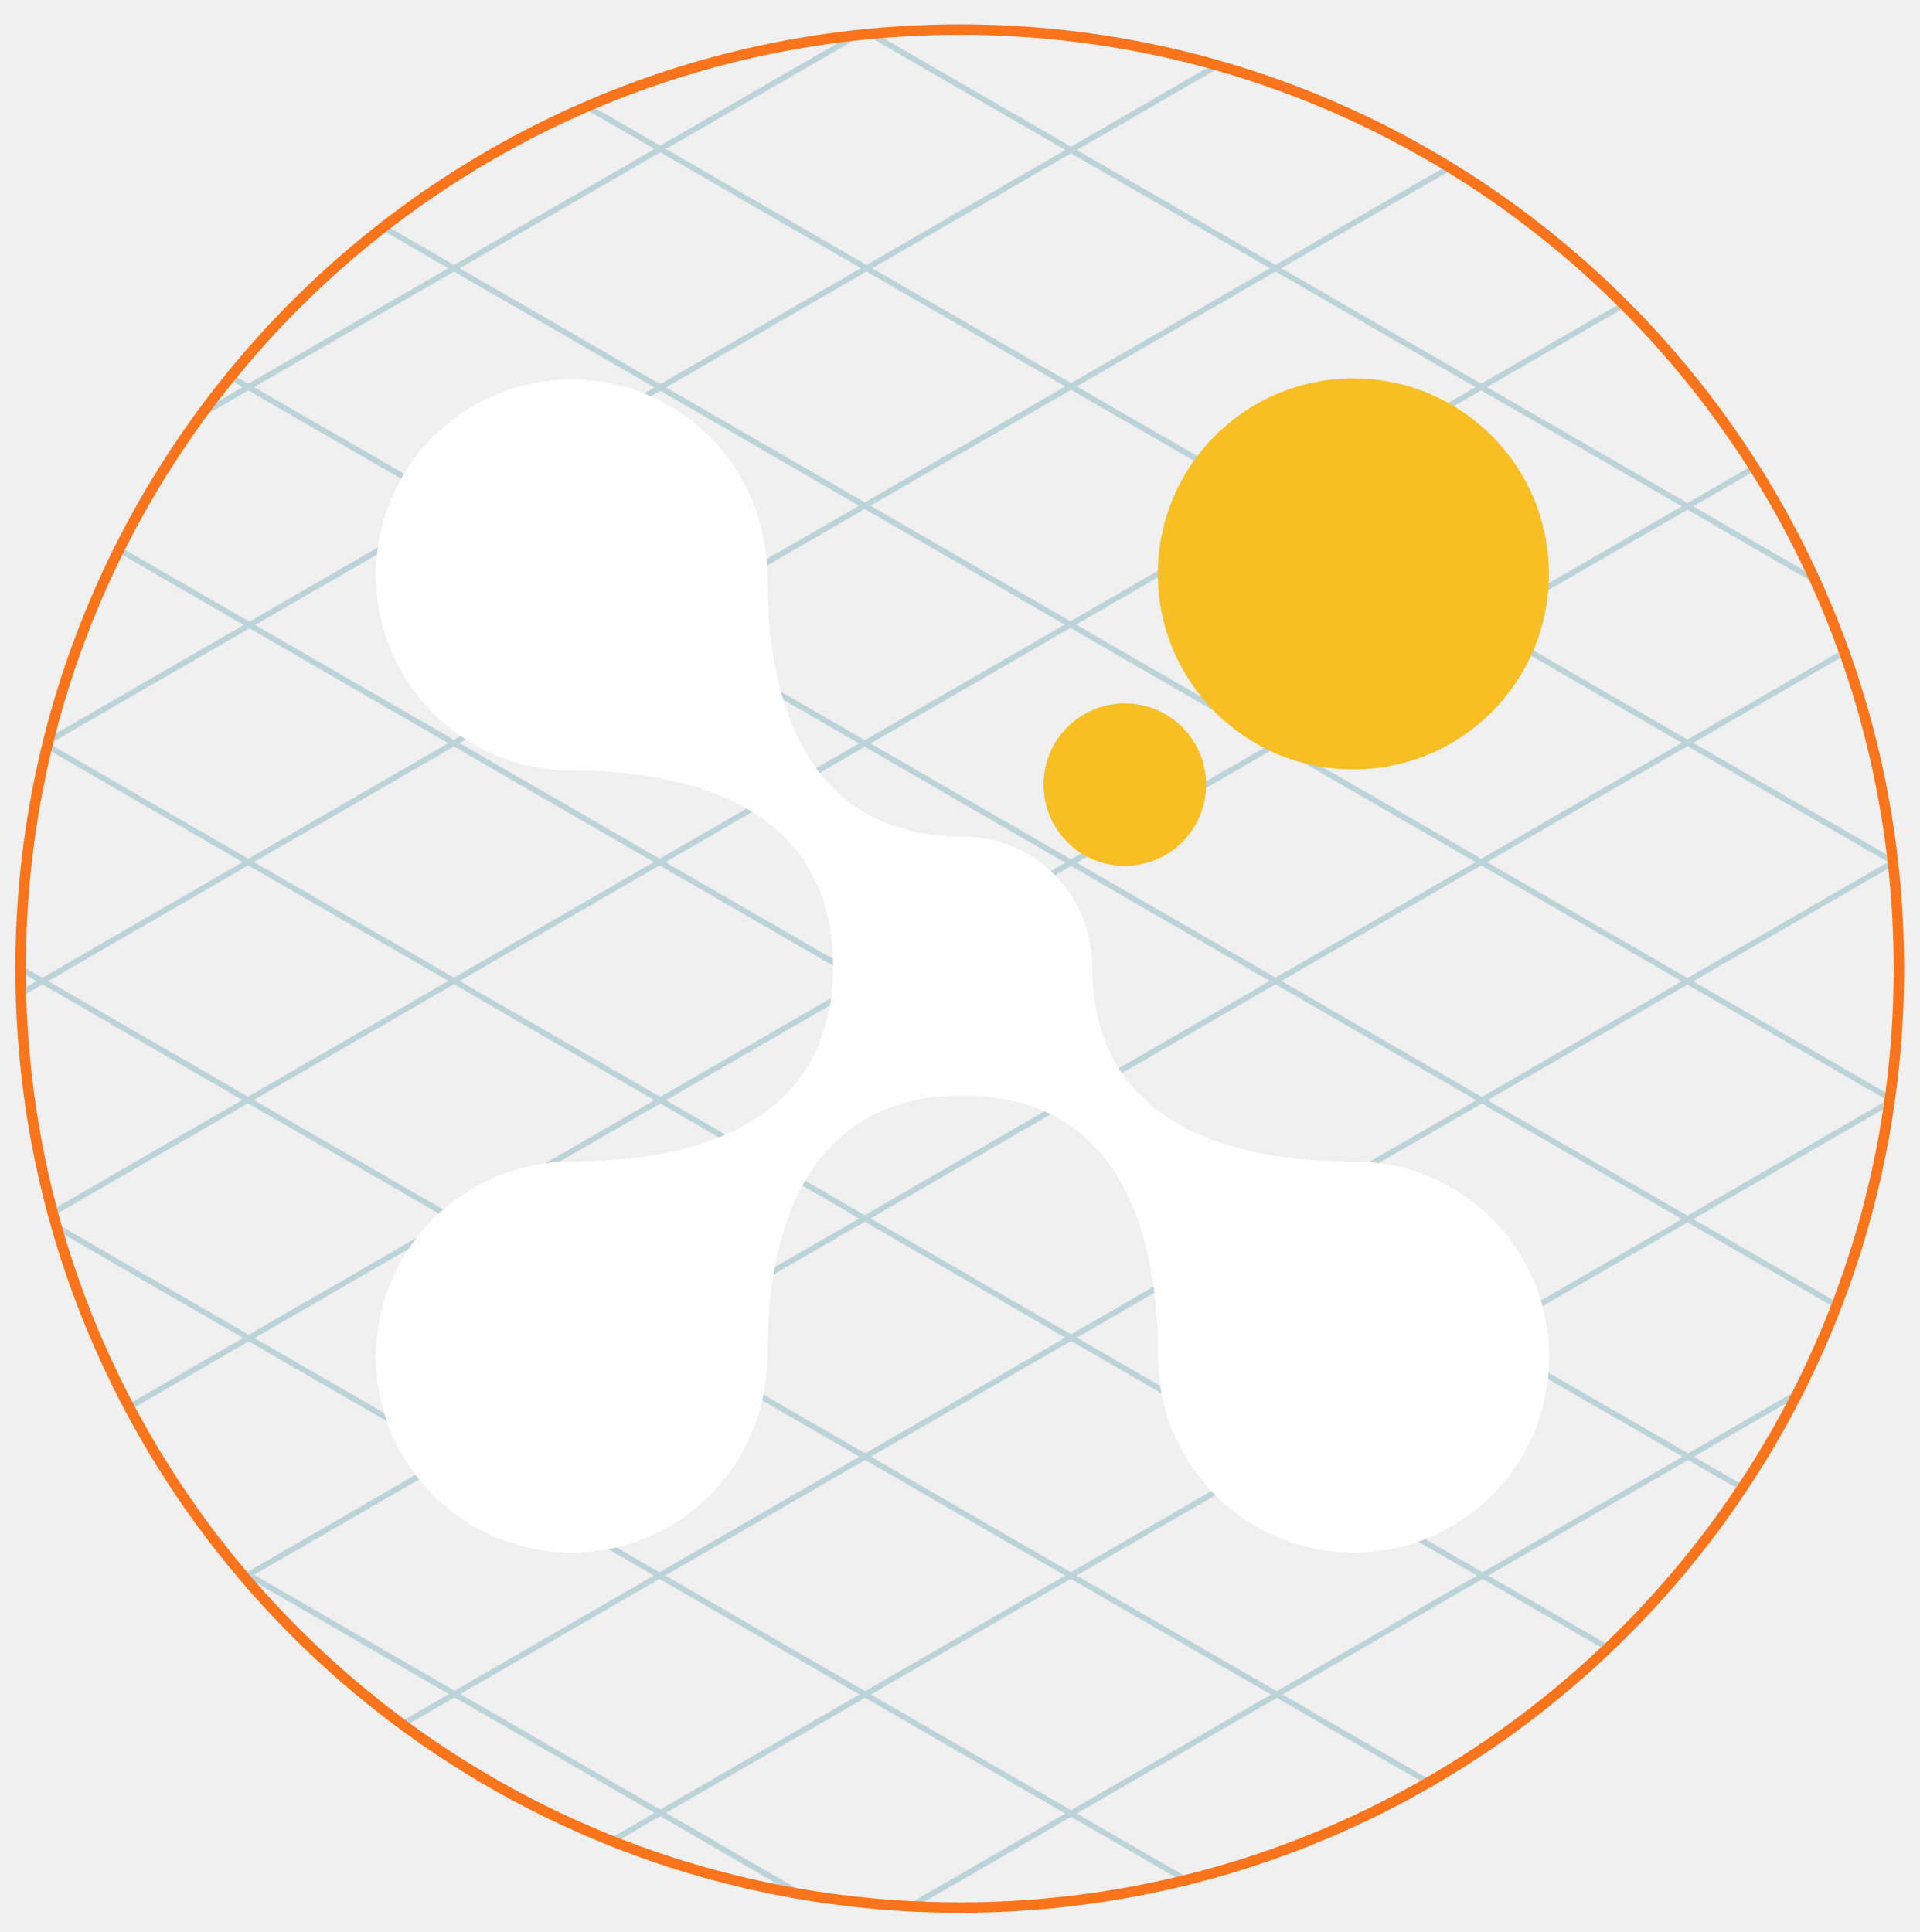
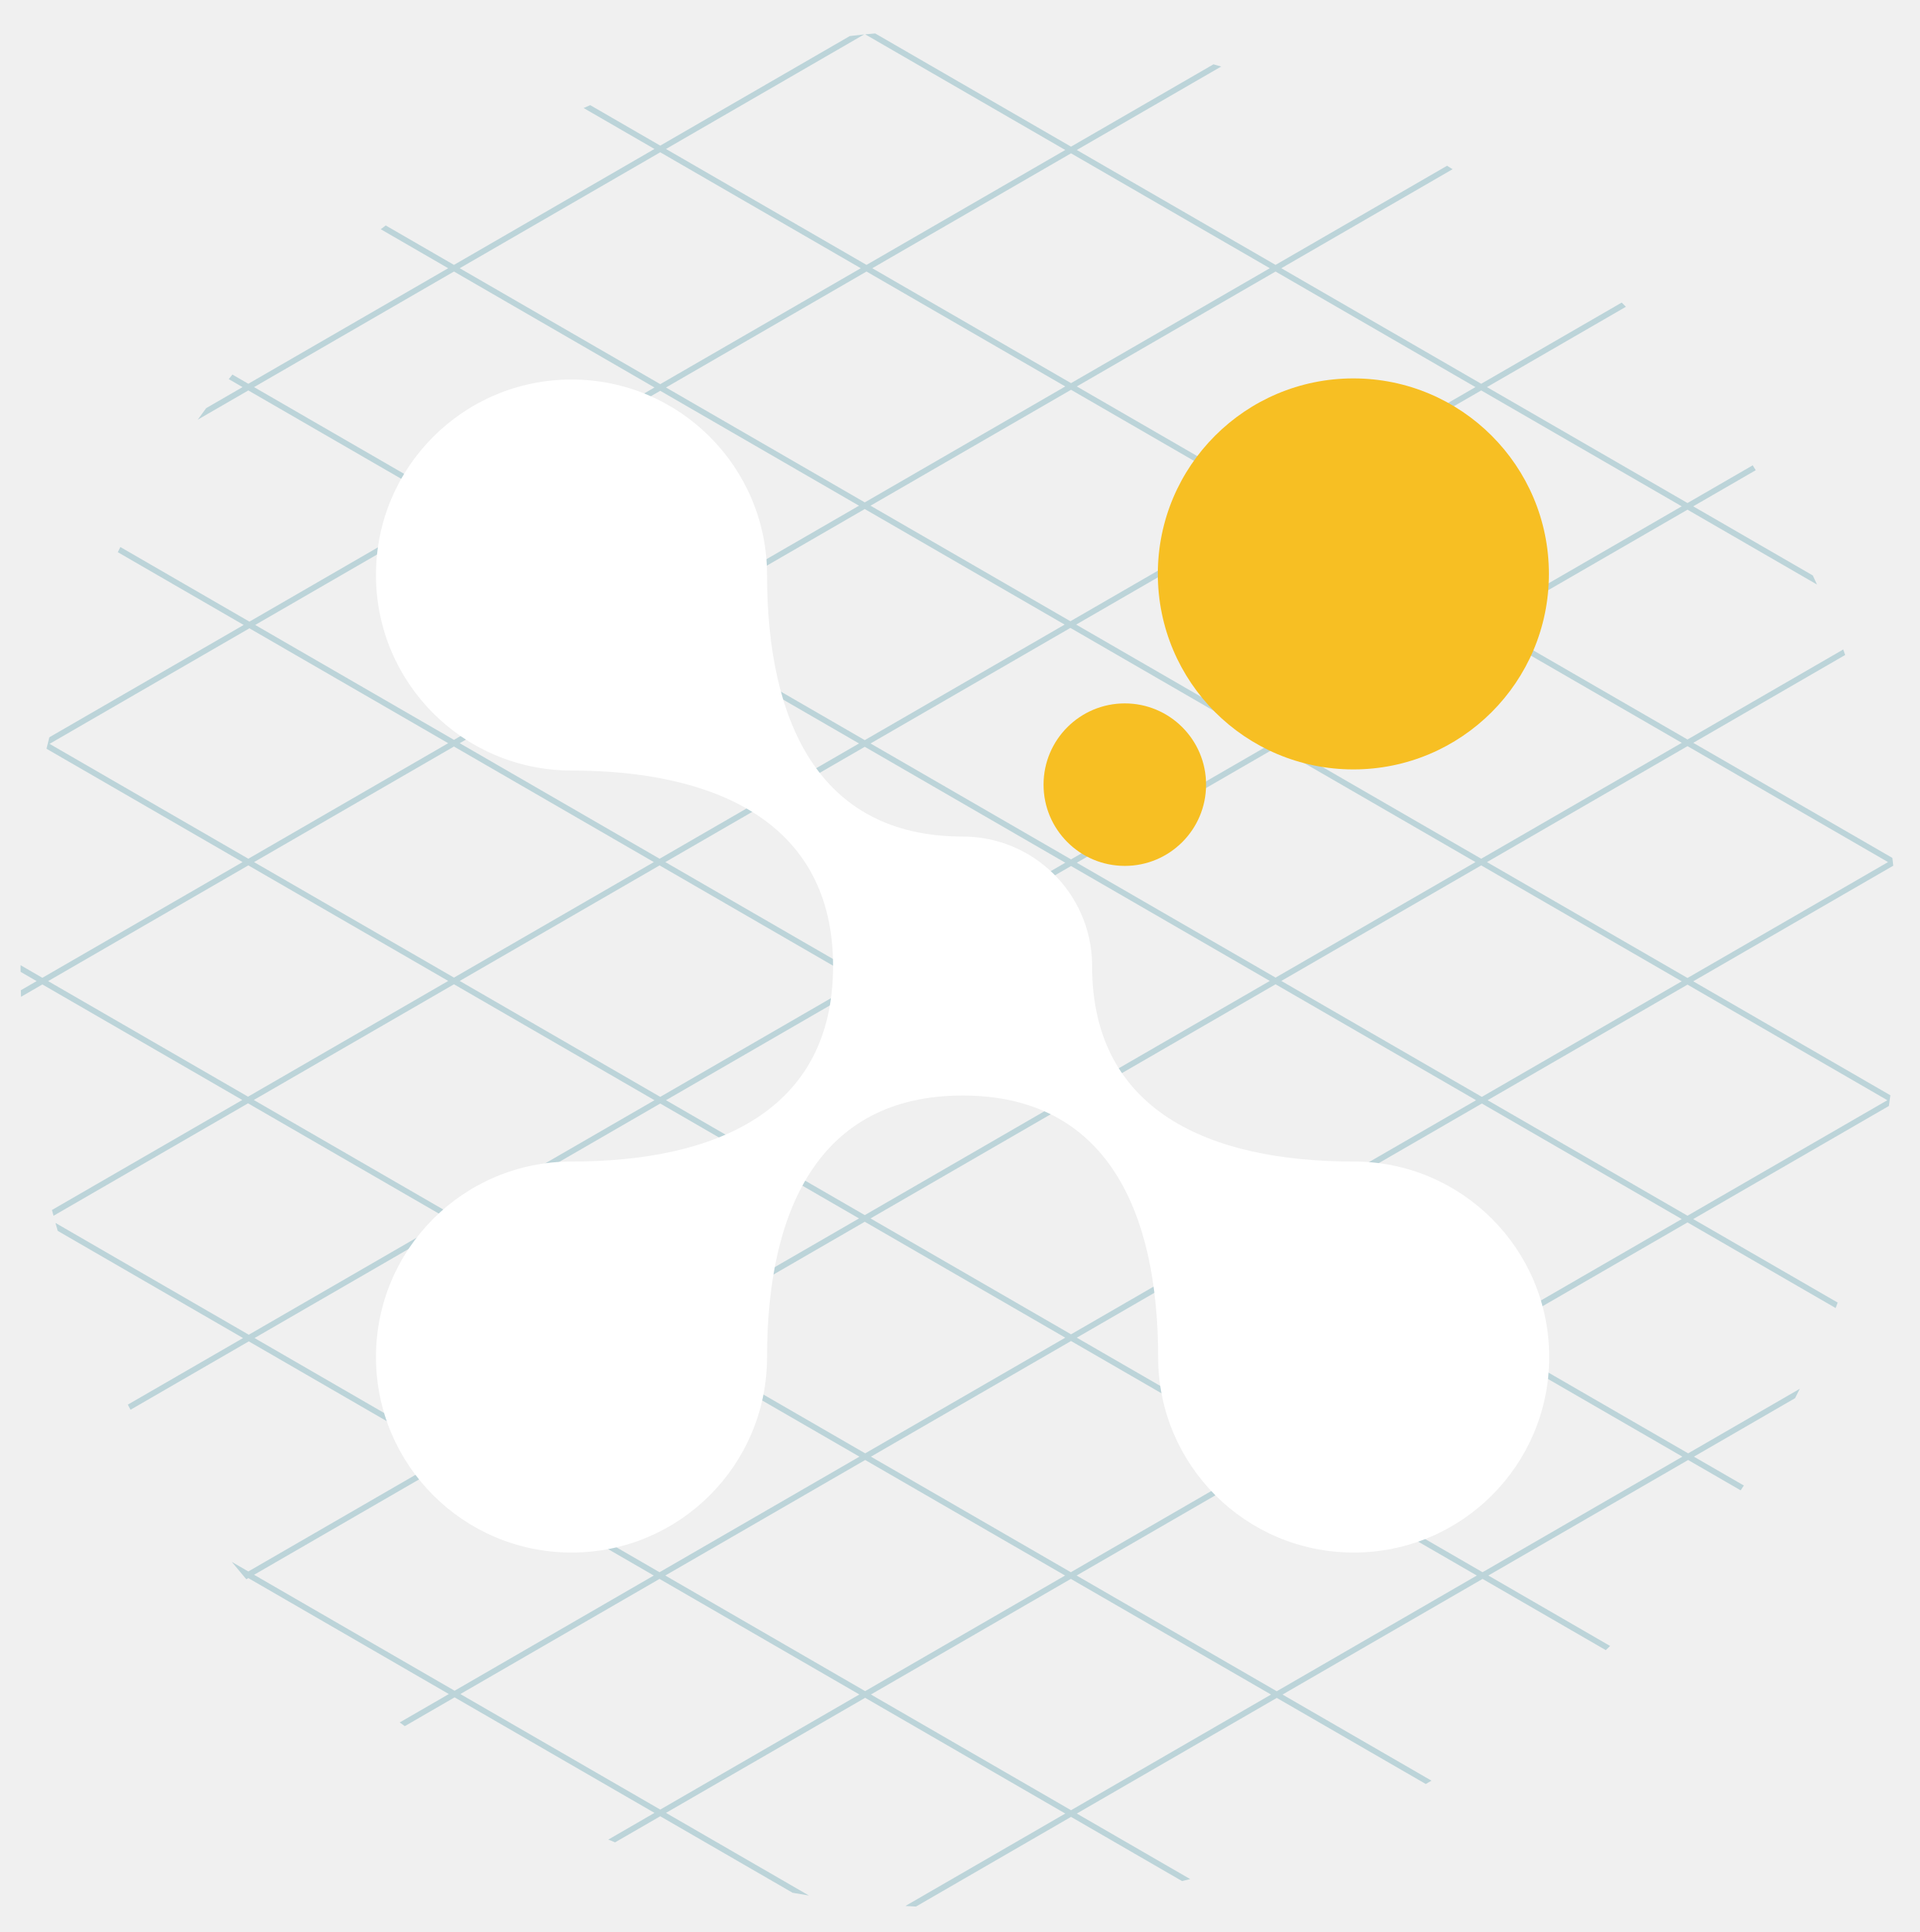
<svg xmlns="http://www.w3.org/2000/svg" viewBox="0 0 64.616 65.035" height="245.921" width="244.34" version="1.1" id="svg11967">
  <defs id="defs11971" />
  <g id="g12033" transform="translate(9.493838,9.127239)">
-     <g id="g81010" transform="matrix(1.327386,0,0,1.327386,-181.2804,-237.8788)">
-       <g opacity="0.25" id="g79298" transform="matrix(0.2645833,0,0,0.2645833,129.6736,172.8187)" style="fill:none">
-         <path d="m 171.048,132.174 c 0.155,-0.298 0.304,-0.6 0.454,-0.901 l -10.699,6.188 -19.173,-11.086 19.111,-11.047 14.195,8.206 c 0.067,-0.174 0.132,-0.349 0.198,-0.523 l -13.843,-8.004 18.748,-10.84 c 0.05,-0.341 0.097,-0.683 0.143,-1.025 L 161.291,92.218 180.46,81.136 c -0.027,-0.248 -0.056,-0.497 -0.086,-0.745 L 161.295,69.36 175.851,60.94 c -0.062,-0.176 -0.123,-0.353 -0.186,-0.529 l -14.924,8.63 -19.05,-11.014 19.05,-11.013 12.409,7.175 c -0.131,-0.291 -0.267,-0.58 -0.4,-0.87 l -11.459,-6.627 5.991,-3.463 c -0.098,-0.156 -0.194,-0.313 -0.292,-0.468 l -6.249,3.614 -19.216,-11.11 13.314,-7.7 c -0.133,-0.135 -0.268,-0.27 -0.403,-0.404 L 140.972,34.945 121.817,23.871 138.23,14.38 c -0.177,-0.109 -0.353,-0.222 -0.53,-0.331 l -16.436,9.502 -19.045,-11.013 13.837,-7.999 c -0.247,-0.072 -0.494,-0.143 -0.742,-0.212 L 101.664,12.218 82.899,1.368 c -0.319,0.028 -0.64,0.052 -0.959,0.085 L 101.111,12.538 82.066,23.551 62.851,12.441 81.839,1.461 c -0.46,0.047 -0.918,0.103 -1.376,0.157 L 62.3,12.119 55.588,8.24 c -0.212,0.09 -0.421,0.184 -0.632,0.276 l 6.789,3.925 -19.213,11.11 -6.54,-3.781 c -0.158,0.122 -0.318,0.241 -0.475,0.364 l 6.461,3.737 -19.152,11.074 -1.525,-0.882 c -0.118,0.145 -0.234,0.292 -0.351,0.437 l 1.323,0.765 -3.486,2.015 c -0.272,0.366 -0.539,0.735 -0.806,1.105 L 22.826,35.584 42.041,46.692 22.932,57.745 10.565,50.594 c -0.083,0.164 -0.164,0.33 -0.246,0.495 L 22.379,58.062 3.755,68.83 c -0.092,0.365 -0.18,0.732 -0.268,1.099 L 22.273,80.791 3.09,91.881 1.004,90.676 C 1.004,90.784 1,90.892 1,91.001 c 0,0.104 0.004,0.207 0.004,0.311 L 2.539,92.199 1.027,93.074 c 0.005,0.209 0.011,0.419 0.017,0.628 L 3.09,92.519 22.245,103.592 4.008,114.136 c 0.049,0.186 0.1,0.37 0.15,0.555 L 22.798,103.913 42.015,115.02 22.869,126.092 4.343,115.375 c 0.072,0.255 0.147,0.509 0.22,0.764 l 17.755,10.271 -11.04,6.382 c 0.086,0.164 0.172,0.328 0.259,0.491 l 11.334,-6.554 19.045,11.016 -19.09,11.037 -1.581,-0.914 c 0.338,0.414 0.682,0.825 1.028,1.233 0.121,0.143 0.24,0.286 0.362,0.429 l 0.191,-0.112 19.215,11.114 -4.708,2.721 c 0.162,0.121 0.326,0.237 0.488,0.355 l 4.771,-2.759 19.155,11.073 -4.425,2.559 c 0.217,0.088 0.432,0.18 0.65,0.266 l 4.328,-2.502 12.684,7.334 c 0.518,0.092 1.039,0.176 1.56,0.26 l -13.693,-7.917 19.084,-11.03 19.179,11.093 -15.325,8.861 c 0.339,0.02 0.678,0.038 1.018,0.054 l 14.859,-8.595 10.637,6.153 c 0.261,-0.064 0.522,-0.125 0.78,-0.191 l -10.864,-6.282 19.164,-11.082 14.278,8.251 c 0.182,-0.105 0.364,-0.213 0.546,-0.32 l -14.273,-8.253 19.168,-11.084 11.807,6.826 c 0.139,-0.133 0.278,-0.266 0.417,-0.399 l -11.671,-6.752 19.148,-11.073 5.032,2.909 c 0.103,-0.153 0.203,-0.308 0.305,-0.463 l -4.784,-2.766 z m -29.97,-6.121 -19.153,-11.074 19.11,-11.047 19.152,11.075 z M 82.453,69.421 101.604,58.345 120.821,69.458 101.666,80.531 Z m 38.26,22.761 -19.109,11.05 L 82.557,92.22 101.666,81.168 Z M 101.114,80.851 82.003,91.899 62.79,80.791 81.9,69.741 Z m -0.061,22.7 L 81.9,114.627 62.851,103.614 82.003,92.536 Z m 0.551,0.321 19.217,11.107 -19.155,11.074 -19.213,-11.108 z m 0.553,-0.319 19.109,-11.05 19.213,11.111 -19.109,11.046 z m 19.662,-11.371 19.153,-11.074 19.215,11.11 -19.154,11.076 z m -0.553,-0.32 -19.047,-11.011 19.155,-11.074 19.047,11.014 z m -19.109,-33.835 19.217,-11.11 19.213,11.11 -19.213,11.109 z m -0.551,-0.321 -19.155,-11.074 19.215,-11.11 19.155,11.075 z M 101.053,58.027 81.9,69.101 62.745,58.027 81.898,46.952 Z M 62.192,57.706 43.145,46.692 62.3,35.619 81.345,46.632 Z M 81.347,69.421 62.237,80.469 43.084,69.395 62.192,58.345 Z M 61.685,80.791 42.534,91.862 23.376,80.791 42.532,69.715 Z M 62.237,81.108 81.451,92.22 62.3,103.294 43.084,92.182 Z M 81.347,114.945 62.168,126.032 43.119,115.02 62.3,103.932 Z M 81.386,137.779 62.231,148.855 43.02,137.747 62.168,126.67 Z M 62.721,126.353 81.9,115.264 l 19.214,11.111 -19.175,11.086 z m 38.945,0.342 19.155,11.073 -19.174,11.087 -19.157,-11.076 z m 0.553,-0.32 19.155,-11.078 19.151,11.078 -19.151,11.072 z m 77.672,-22.761 -19.15,11.071 -19.154,-11.071 19.154,-11.078 z M 160.743,69.678 179.956,80.791 160.741,91.899 141.525,80.791 Z M 160.19,69.36 140.972,80.469 121.925,69.458 141.14,58.345 Z M 160.187,46.692 141.14,57.706 121.925,46.597 140.972,35.584 Z M 140.421,35.265 121.374,46.28 102.219,35.202 121.264,24.188 Z M 101.666,12.858 120.713,23.871 101.666,34.884 82.619,23.871 Z M 101.114,35.202 81.9,46.314 62.851,35.301 82.066,24.188 Z M 62.3,12.758 81.516,23.871 62.3,34.981 43.084,23.871 Z M 23.376,35.265 42.532,24.188 61.747,35.301 42.592,46.375 Z M 42.592,47.014 61.639,58.027 42.532,69.075 23.485,58.062 Z M 3.779,69.458 22.932,58.384 41.978,69.395 22.826,80.469 Z M 3.643,92.199 22.826,81.106 41.981,92.182 22.798,103.275 Z M 23.351,103.592 42.534,92.503 61.747,103.614 42.566,114.703 Z m 0.071,22.818 19.144,-11.07 19.049,11.013 -19.148,11.074 z m -0.043,22.691 19.088,-11.037 19.213,11.108 -19.088,11.041 z m 38.921,22.504 -19.155,-11.073 19.086,-11.035 19.15,11.076 z m 0.484,-22.433 19.155,-11.073 19.155,11.073 -19.159,11.08 z m 38.882,22.494 -19.178,-11.091 19.159,-11.08 19.183,11.086 z m 19.714,-11.403 -19.18,-11.091 19.174,-11.084 19.177,11.084 z m 19.722,-11.408 -19.177,-11.087 19.153,-11.073 19.174,11.084 z" fill="#218095" id="path79296" />
-       </g>
-       <path d="m 153.751,173.083 c 13.151,0 23.812,10.661 23.812,23.812 0,13.151 -10.661,23.812 -23.812,23.812 -13.151,0 -23.812,-10.661 -23.812,-23.812 0,-13.151 10.661,-23.812 23.812,-23.812 z" stroke="#fa741c" id="path79580" style="fill:none;stroke-width:0.265" />
+     <g opacity="0.25" id="g79298" transform="matrix(0.3512043,0,0,0.3512043,-9.153347,-8.481665)" style="fill:none">
+       <path d="m 171.048,132.174 c 0.155,-0.298 0.304,-0.6 0.454,-0.901 l -10.699,6.188 -19.173,-11.086 19.111,-11.047 14.195,8.206 c 0.067,-0.174 0.132,-0.349 0.198,-0.523 l -13.843,-8.004 18.748,-10.84 c 0.05,-0.341 0.097,-0.683 0.143,-1.025 L 161.291,92.218 180.46,81.136 c -0.027,-0.248 -0.056,-0.497 -0.086,-0.745 L 161.295,69.36 175.851,60.94 c -0.062,-0.176 -0.123,-0.353 -0.186,-0.529 l -14.924,8.63 -19.05,-11.014 19.05,-11.013 12.409,7.175 c -0.131,-0.291 -0.267,-0.58 -0.4,-0.87 l -11.459,-6.627 5.991,-3.463 c -0.098,-0.156 -0.194,-0.313 -0.292,-0.468 l -6.249,3.614 -19.216,-11.11 13.314,-7.7 c -0.133,-0.135 -0.268,-0.27 -0.403,-0.404 L 140.972,34.945 121.817,23.871 138.23,14.38 c -0.177,-0.109 -0.353,-0.222 -0.53,-0.331 l -16.436,9.502 -19.045,-11.013 13.837,-7.999 c -0.247,-0.072 -0.494,-0.143 -0.742,-0.212 L 101.664,12.218 82.899,1.368 c -0.319,0.028 -0.64,0.052 -0.959,0.085 L 101.111,12.538 82.066,23.551 62.851,12.441 81.839,1.461 c -0.46,0.047 -0.918,0.103 -1.376,0.157 L 62.3,12.119 55.588,8.24 c -0.212,0.09 -0.421,0.184 -0.632,0.276 l 6.789,3.925 -19.213,11.11 -6.54,-3.781 c -0.158,0.122 -0.318,0.241 -0.475,0.364 l 6.461,3.737 -19.152,11.074 -1.525,-0.882 c -0.118,0.145 -0.234,0.292 -0.351,0.437 l 1.323,0.765 -3.486,2.015 c -0.272,0.366 -0.539,0.735 -0.806,1.105 L 22.826,35.584 42.041,46.692 22.932,57.745 10.565,50.594 c -0.083,0.164 -0.164,0.33 -0.246,0.495 L 22.379,58.062 3.755,68.83 c -0.092,0.365 -0.18,0.732 -0.268,1.099 L 22.273,80.791 3.09,91.881 1.004,90.676 C 1.004,90.784 1,90.892 1,91.001 c 0,0.104 0.004,0.207 0.004,0.311 L 2.539,92.199 1.027,93.074 c 0.005,0.209 0.011,0.419 0.017,0.628 L 3.09,92.519 22.245,103.592 4.008,114.136 c 0.049,0.186 0.1,0.37 0.15,0.555 L 22.798,103.913 42.015,115.02 22.869,126.092 4.343,115.375 c 0.072,0.255 0.147,0.509 0.22,0.764 l 17.755,10.271 -11.04,6.382 c 0.086,0.164 0.172,0.328 0.259,0.491 l 11.334,-6.554 19.045,11.016 -19.09,11.037 -1.581,-0.914 c 0.338,0.414 0.682,0.825 1.028,1.233 0.121,0.143 0.24,0.286 0.362,0.429 l 0.191,-0.112 19.215,11.114 -4.708,2.721 c 0.162,0.121 0.326,0.237 0.488,0.355 l 4.771,-2.759 19.155,11.073 -4.425,2.559 c 0.217,0.088 0.432,0.18 0.65,0.266 l 4.328,-2.502 12.684,7.334 c 0.518,0.092 1.039,0.176 1.56,0.26 l -13.693,-7.917 19.084,-11.03 19.179,11.093 -15.325,8.861 c 0.339,0.02 0.678,0.038 1.018,0.054 l 14.859,-8.595 10.637,6.153 c 0.261,-0.064 0.522,-0.125 0.78,-0.191 l -10.864,-6.282 19.164,-11.082 14.278,8.251 c 0.182,-0.105 0.364,-0.213 0.546,-0.32 l -14.273,-8.253 19.168,-11.084 11.807,6.826 c 0.139,-0.133 0.278,-0.266 0.417,-0.399 l -11.671,-6.752 19.148,-11.073 5.032,2.909 c 0.103,-0.153 0.203,-0.308 0.305,-0.463 l -4.784,-2.766 z m -29.97,-6.121 -19.153,-11.074 19.11,-11.047 19.152,11.075 z M 82.453,69.421 101.604,58.345 120.821,69.458 101.666,80.531 Z m 38.26,22.761 -19.109,11.05 L 82.557,92.22 101.666,81.168 Z M 101.114,80.851 82.003,91.899 62.79,80.791 81.9,69.741 Z m -0.061,22.7 L 81.9,114.627 62.851,103.614 82.003,92.536 Z m 0.551,0.321 19.217,11.107 -19.155,11.074 -19.213,-11.108 z m 0.553,-0.319 19.109,-11.05 19.213,11.111 -19.109,11.046 z m 19.662,-11.371 19.153,-11.074 19.215,11.11 -19.154,11.076 z m -0.553,-0.32 -19.047,-11.011 19.155,-11.074 19.047,11.014 z m -19.109,-33.835 19.217,-11.11 19.213,11.11 -19.213,11.109 z m -0.551,-0.321 -19.155,-11.074 19.215,-11.11 19.155,11.075 z M 101.053,58.027 81.9,69.101 62.745,58.027 81.898,46.952 Z M 62.192,57.706 43.145,46.692 62.3,35.619 81.345,46.632 Z M 81.347,69.421 62.237,80.469 43.084,69.395 62.192,58.345 Z M 61.685,80.791 42.534,91.862 23.376,80.791 42.532,69.715 Z M 62.237,81.108 81.451,92.22 62.3,103.294 43.084,92.182 Z M 81.347,114.945 62.168,126.032 43.119,115.02 62.3,103.932 Z M 81.386,137.779 62.231,148.855 43.02,137.747 62.168,126.67 Z M 62.721,126.353 81.9,115.264 l 19.214,11.111 -19.175,11.086 z m 38.945,0.342 19.155,11.073 -19.174,11.087 -19.157,-11.076 z m 0.553,-0.32 19.155,-11.078 19.151,11.078 -19.151,11.072 z m 77.672,-22.761 -19.15,11.071 -19.154,-11.071 19.154,-11.078 z M 160.743,69.678 179.956,80.791 160.741,91.899 141.525,80.791 Z M 160.19,69.36 140.972,80.469 121.925,69.458 141.14,58.345 Z M 160.187,46.692 141.14,57.706 121.925,46.597 140.972,35.584 Z M 140.421,35.265 121.374,46.28 102.219,35.202 121.264,24.188 Z M 101.666,12.858 120.713,23.871 101.666,34.884 82.619,23.871 Z M 101.114,35.202 81.9,46.314 62.851,35.301 82.066,24.188 Z M 62.3,12.758 81.516,23.871 62.3,34.981 43.084,23.871 Z M 23.376,35.265 42.532,24.188 61.747,35.301 42.592,46.375 Z M 42.592,47.014 61.639,58.027 42.532,69.075 23.485,58.062 Z M 3.779,69.458 22.932,58.384 41.978,69.395 22.826,80.469 Z M 3.643,92.199 22.826,81.106 41.981,92.182 22.798,103.275 Z M 23.351,103.592 42.534,92.503 61.747,103.614 42.566,114.703 Z m 0.071,22.818 19.144,-11.07 19.049,11.013 -19.148,11.074 z m -0.043,22.691 19.088,-11.037 19.213,11.108 -19.088,11.041 z m 38.921,22.504 -19.155,-11.073 19.086,-11.035 19.15,11.076 z m 0.484,-22.433 19.155,-11.073 19.155,11.073 -19.159,11.08 z m 38.882,22.494 -19.178,-11.091 19.159,-11.08 19.183,11.086 z m 19.714,-11.403 -19.18,-11.091 19.174,-11.084 19.177,11.084 z m 19.722,-11.408 -19.177,-11.087 19.153,-11.073 19.174,11.084 z" fill="#218095" id="path79296" />
    </g>
    <g id="g76514" transform="matrix(0.8546791,0,0,0.8546791,3.151559,3.573075)">
      <circle transform="scale(-1,1)" r="7.7" cy="7.744" cx="-38.497" class="st0" fill="#fa741c" id="circle11961" style="fill:#f7bf23;fill-opacity:1" />
      <path d="m 28.209,23.188 c 0,5.7 4.6,7.7 10.3,7.7 a 7.7,7.7 0 1 1 -7.7,7.7 c 0,-5.7 -2,-10.3 -7.7,-10.3 -5.7,0 -7.7,4.6 -7.7,10.3 a 7.7,7.7 0 1 1 -7.7,-7.7 c 5.7,0 10.3,-2 10.3,-7.7 0,-5.7 -4.7,-7.7 -10.3,-7.7 a 7.7,7.7 0 1 1 7.7,-7.7 c 0,5.7 2,10.3 7.7,10.3 a 5.1,5.1 0 0 1 5.1,5" class="st1" fill="#ffffff" id="path11963" />
      <circle transform="scale(-1,1)" r="3.2" cy="16.044" cx="-29.497" class="st0" fill="#fa741c" id="circle11965" style="fill:#f7bf23;fill-opacity:1" />
    </g>
  </g>
</svg>
